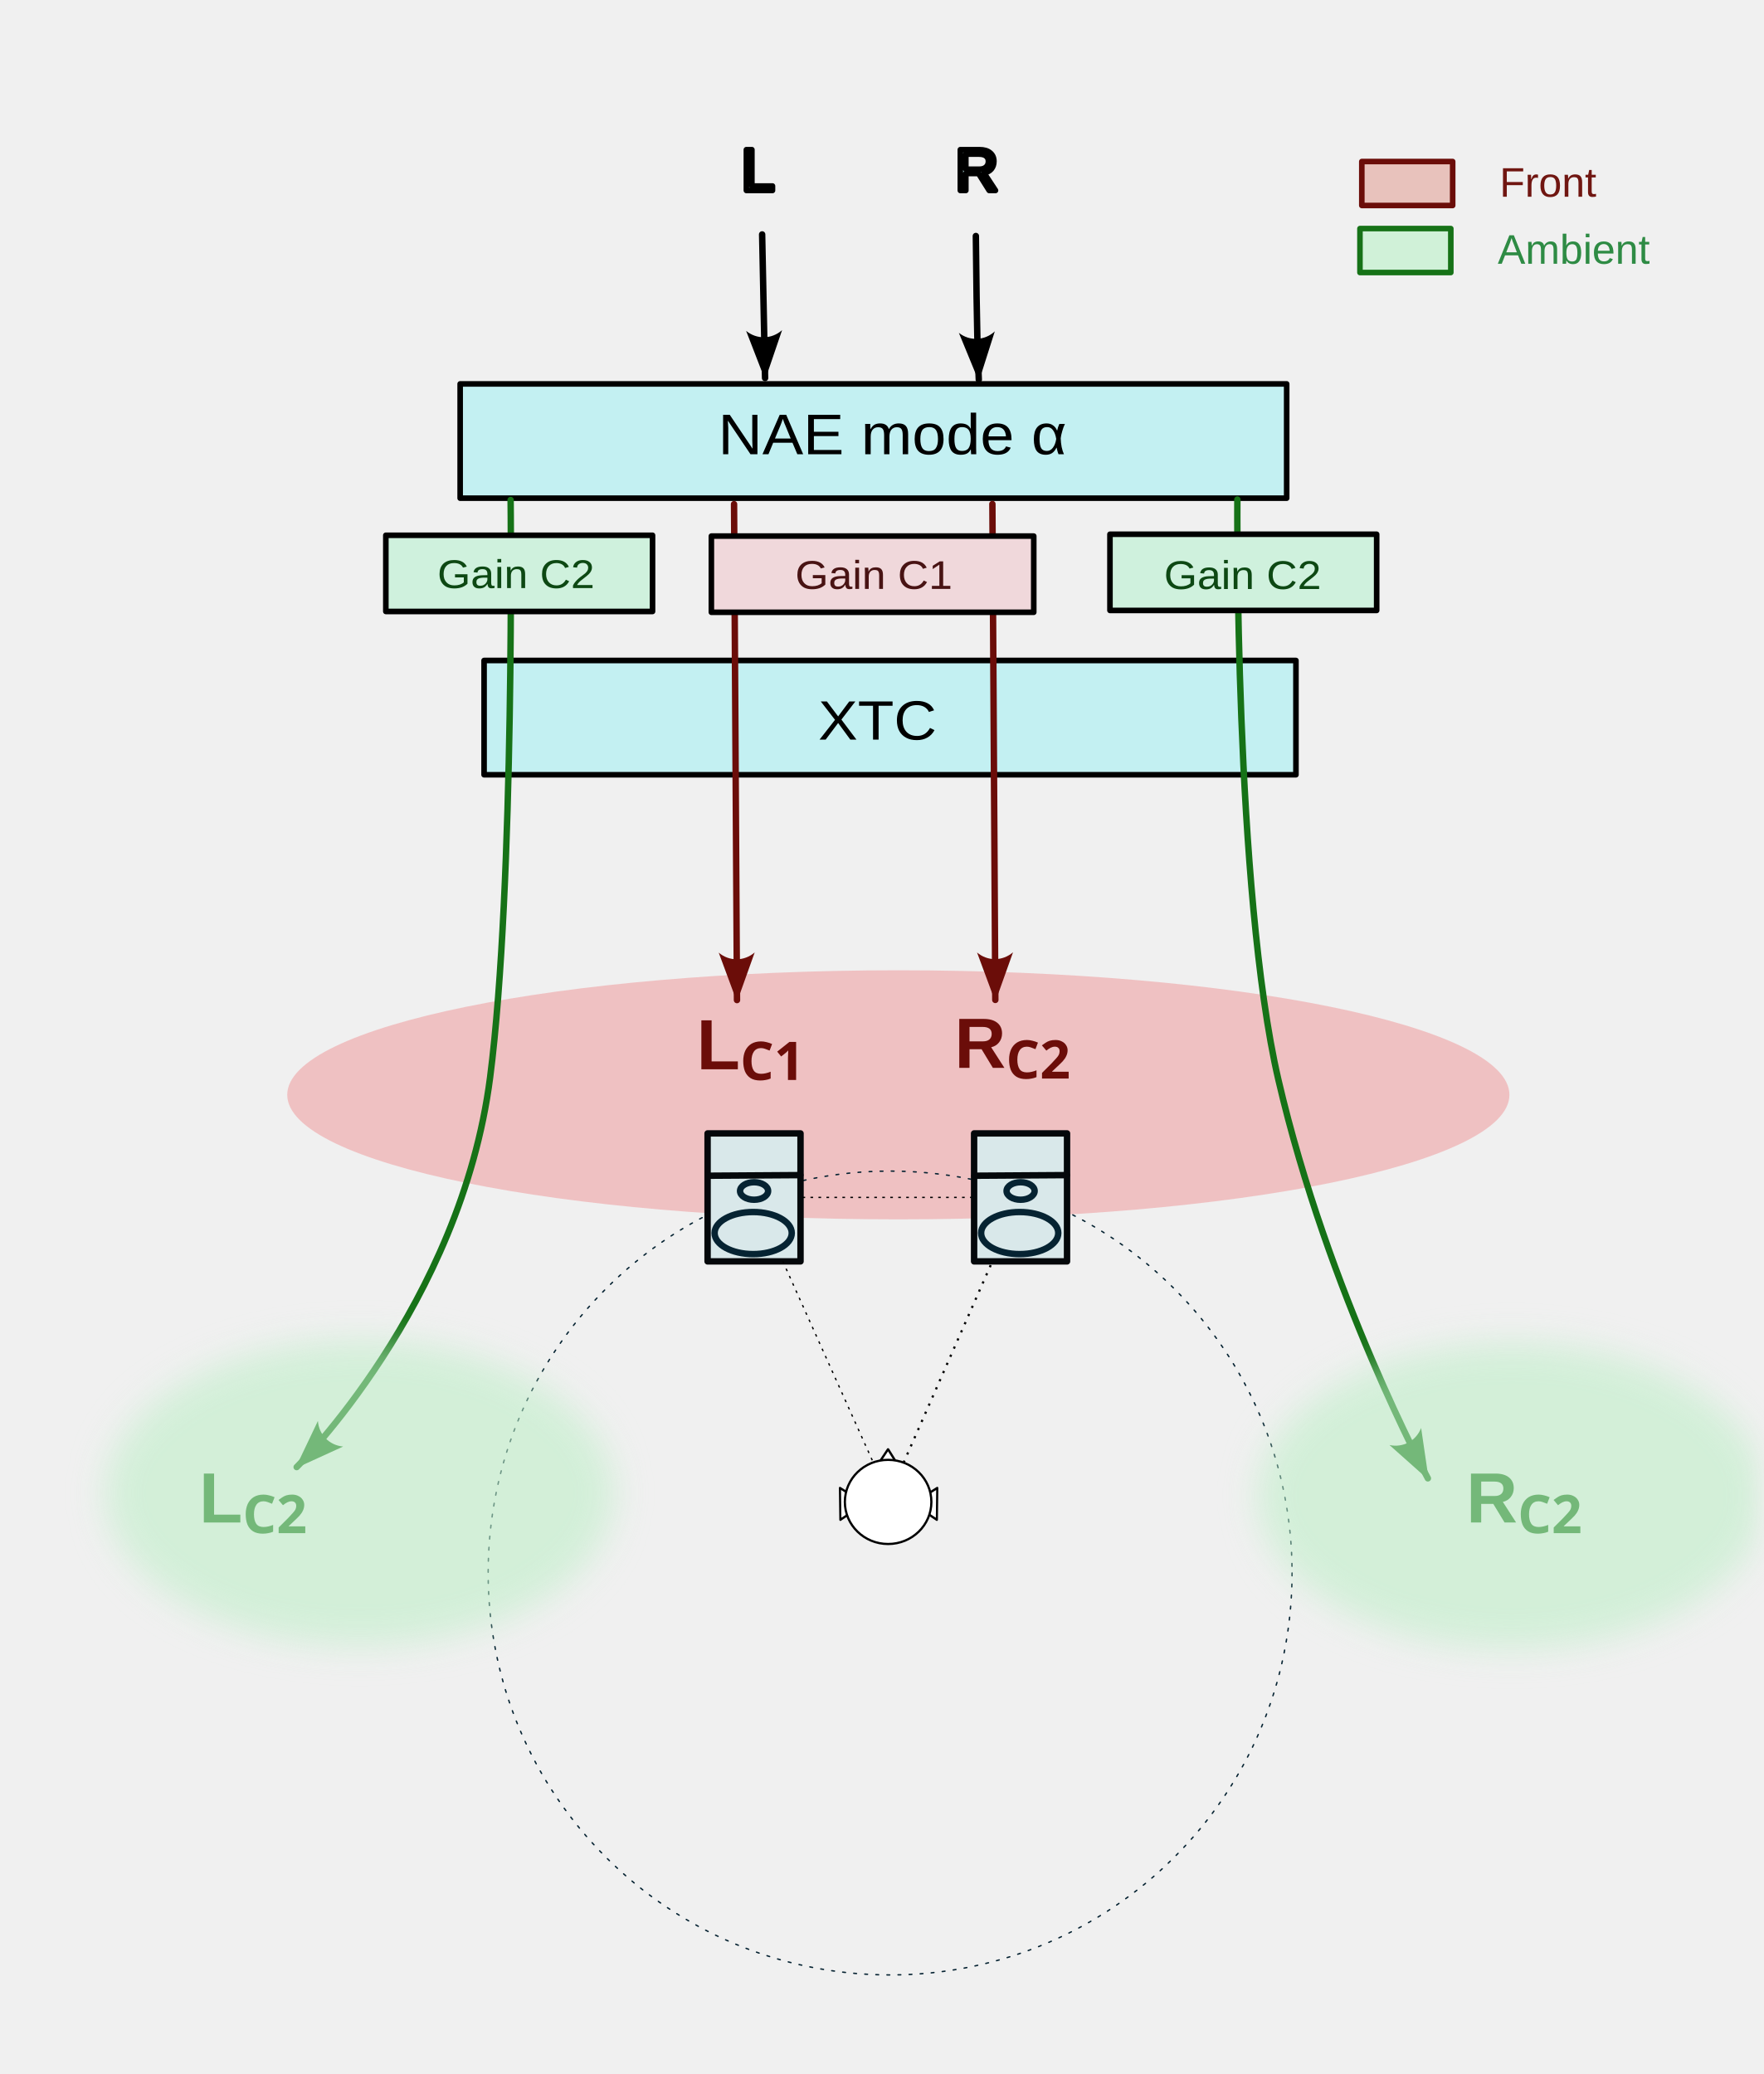
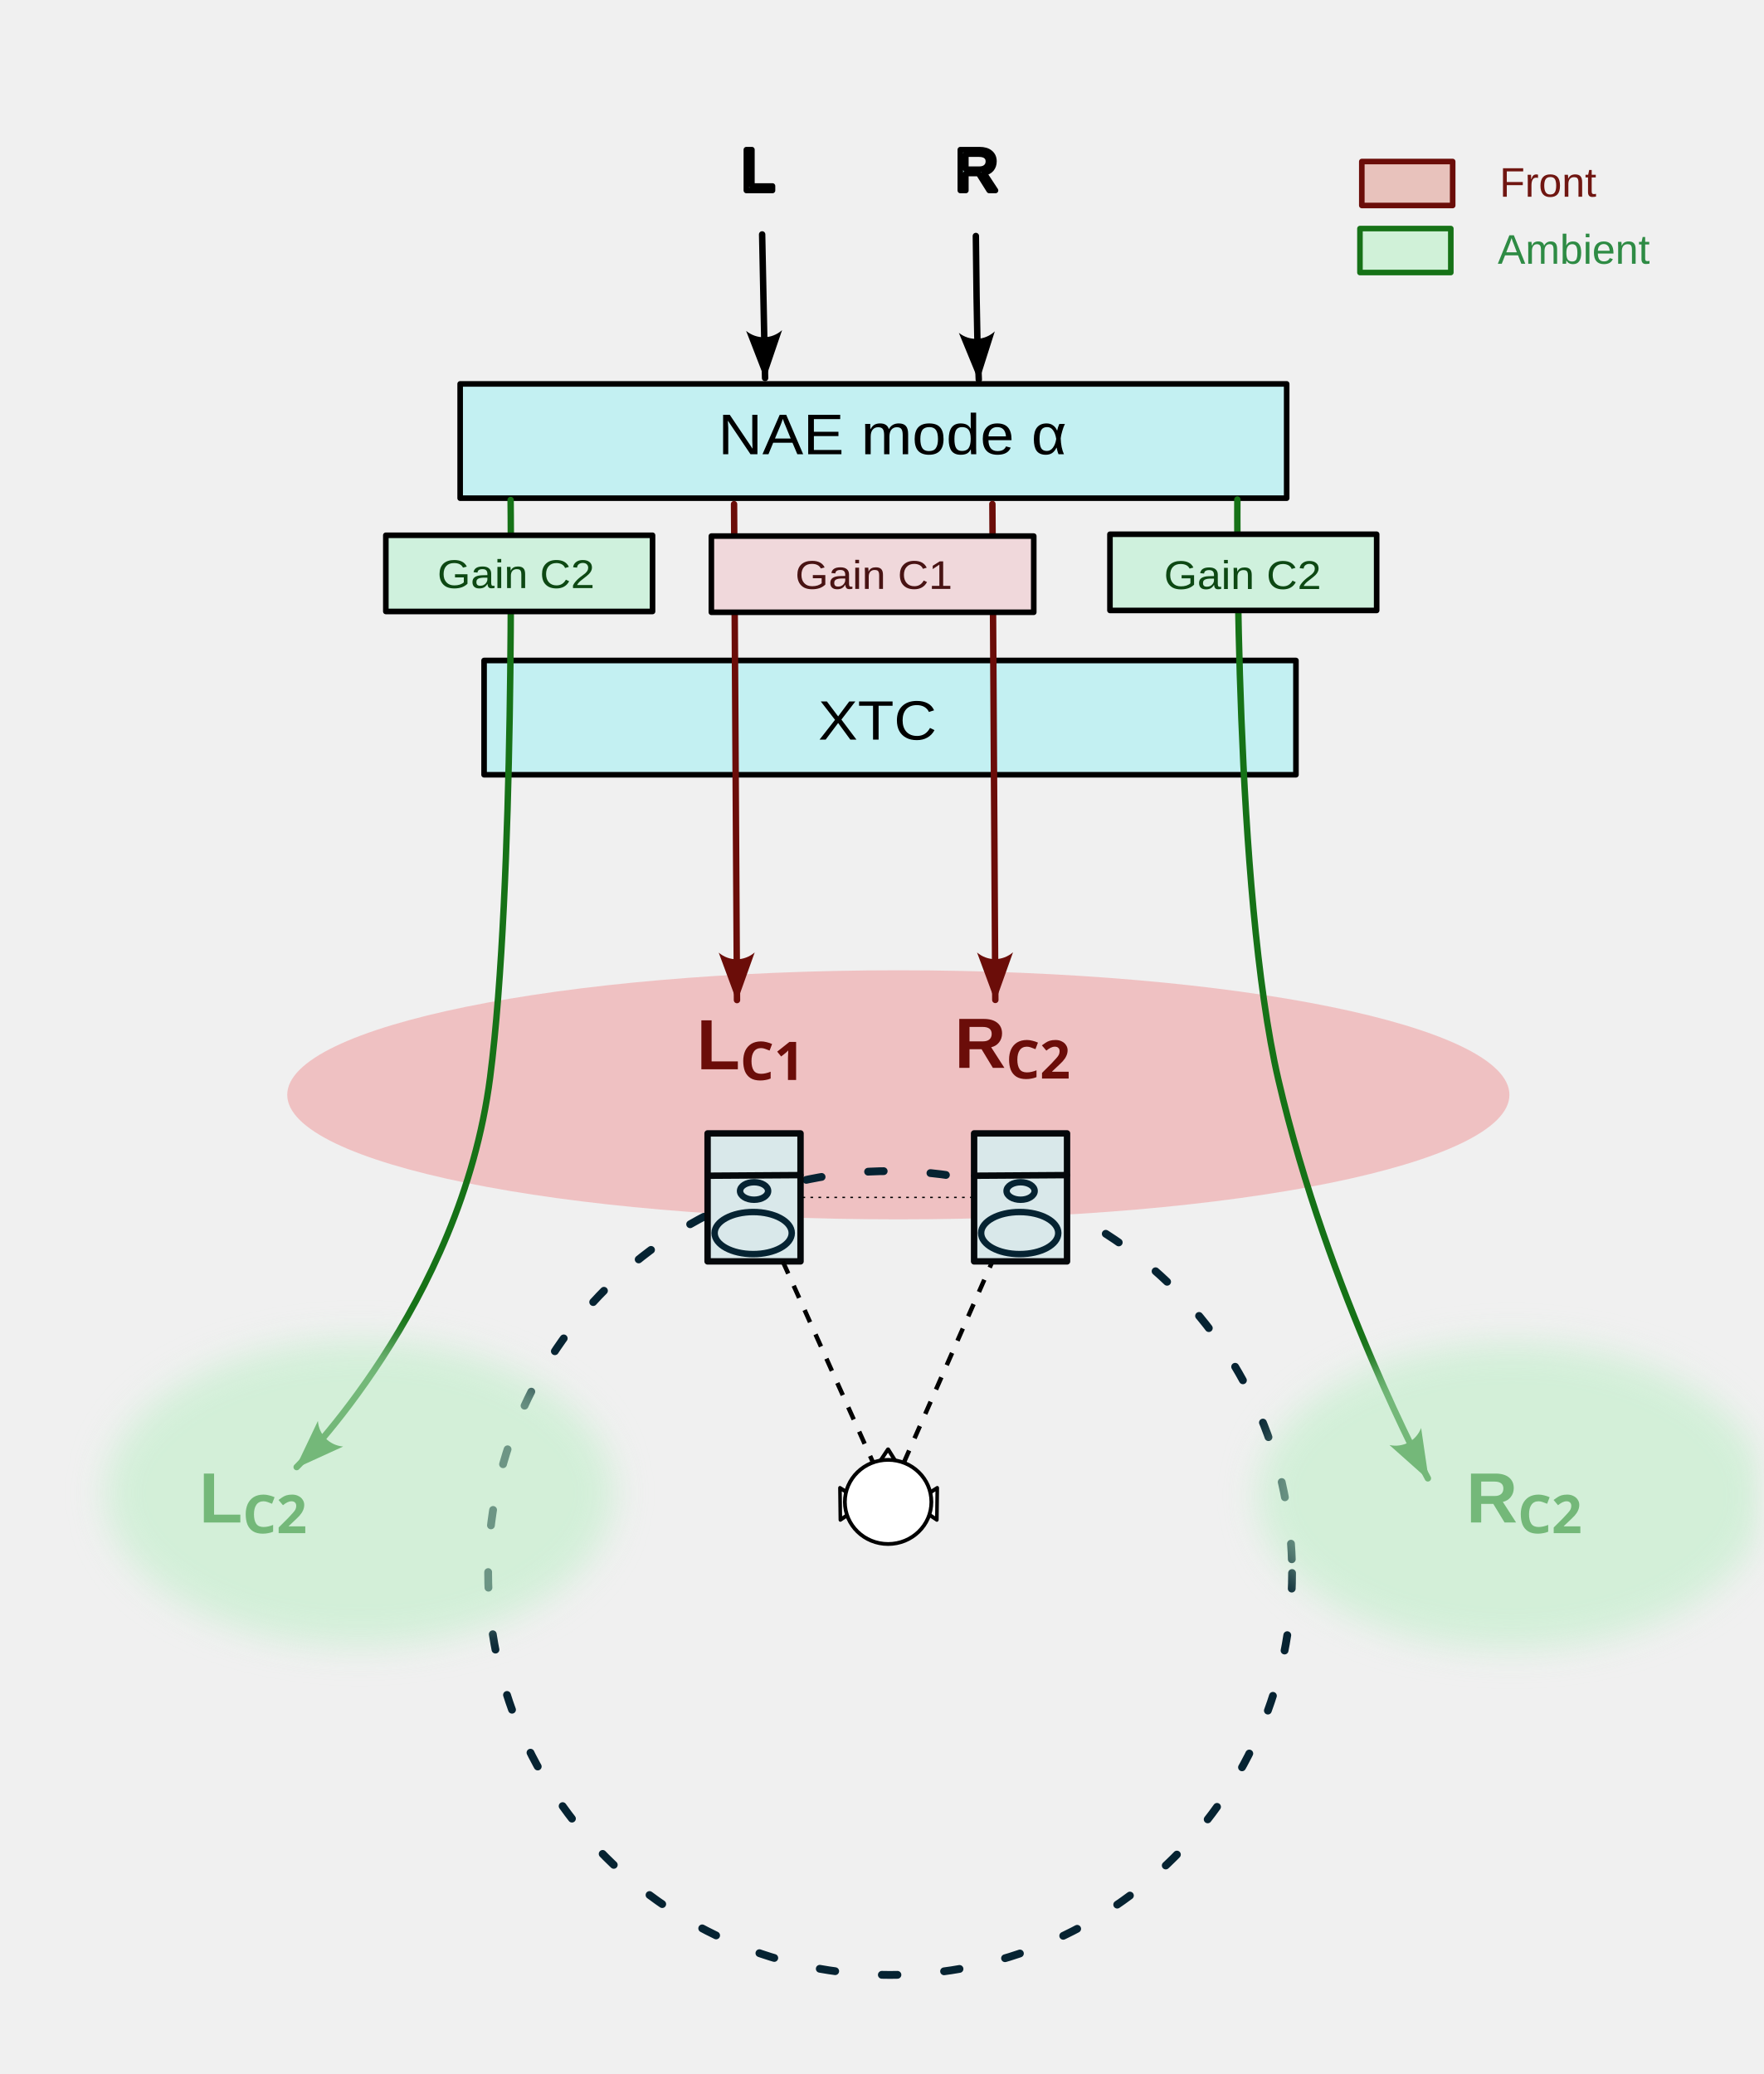
<svg xmlns="http://www.w3.org/2000/svg" width="210mm" height="247mm" viewBox="0 0 210 247" version="1.1" id="svg1">
  <defs id="defs1">
    <marker style="overflow:visible" id="ConcaveTriangle" refX="6" refY="0" orient="auto-start-reverse" markerWidth="1" markerHeight="1" viewBox="0 0 1 1" preserveAspectRatio="xMidYMid">
      <path transform="scale(0.7)" d="M -2,-4 9,0 -2,4 c 2,-2.33 2,-5.66 0,-8 z" style="fill:context-stroke;fill-rule:evenodd;stroke:none" id="path9" />
    </marker>
    <marker style="overflow:visible" id="ConcaveTriangle-2" refX="6" refY="0" orient="auto-start-reverse" markerWidth="1" markerHeight="1" viewBox="0 0 1 1" preserveAspectRatio="xMidYMid">
      <path transform="scale(0.7)" d="M -2,-4 9,0 -2,4 c 2,-2.33 2,-5.66 0,-8 z" style="fill:context-stroke;fill-rule:evenodd;stroke:none" id="path9-7" />
    </marker>
    <marker style="overflow:visible" id="ConcaveTriangle-7" refX="6" refY="0" orient="auto-start-reverse" markerWidth="1" markerHeight="1" viewBox="0 0 1 1" preserveAspectRatio="xMidYMid">
      <path transform="scale(0.7)" d="M -2,-4 9,0 -2,4 c 2,-2.33 2,-5.66 0,-8 z" style="fill:context-stroke;fill-rule:evenodd;stroke:none" id="path9-4" />
    </marker>
    <marker style="overflow:visible" id="ConcaveTriangle-7-1" refX="6" refY="0" orient="auto-start-reverse" markerWidth="1" markerHeight="1" viewBox="0 0 1 1" preserveAspectRatio="xMidYMid">
      <path transform="scale(0.7)" d="M -2,-4 9,0 -2,4 c 2,-2.33 2,-5.66 0,-8 z" style="fill:context-stroke;fill-rule:evenodd;stroke:none" id="path9-4-9" />
    </marker>
    <filter style="color-interpolation-filters:sRGB" id="filter12" x="-0.081" y="-0.135" width="1.161" height="1.269">
      <feGaussianBlur stdDeviation="2.036" id="feGaussianBlur12" />
    </filter>
    <filter style="color-interpolation-filters:sRGB" id="filter12-4" x="-0.081" y="-0.135" width="1.161" height="1.269">
      <feGaussianBlur stdDeviation="2.036" id="feGaussianBlur12-8" />
    </filter>
  </defs>
  <g id="layer1">
    <ellipse style="opacity:0.36;fill:#ef7073;fill-opacity:1;stroke:none;stroke-width:0.765;stroke-linecap:round;stroke-linejoin:round;stroke-dasharray:none;stroke-opacity:1" id="path14" cx="106.969" cy="130.386" rx="72.767" ry="14.833" />
-     <ellipse style="fill:none;stroke:#062332;stroke-width:0.165;stroke-linecap:round;stroke-linejoin:round;stroke-dasharray:0.33, 0.99;stroke-dashoffset:0" id="path1" cx="105.99" cy="187.335" rx="47.863" ry="47.866" />
+     <ellipse style="fill:none;stroke:#062332;stroke-width:0.929;stroke-linecap:round;stroke-linejoin:round;stroke-dasharray:1.858,5.574;stroke-dashoffset:0" id="path1" cx="105.99" cy="187.335" rx="47.863" ry="47.866" />
    <g id="g4" transform="matrix(0.5982915,0,0,0.5983238,53.1442,-4.090133)" style="stroke-width:1.671">
      <g id="g5" style="stroke-width:1.671">
        <rect style="fill:#d9e8ea;fill-opacity:1;stroke:#04080b;stroke-width:1.279;stroke-linecap:round;stroke-linejoin:round;stroke-dasharray:none;stroke-dashoffset:0;stroke-opacity:1" id="rect1" width="18.497" height="25.477" x="52.001" y="232.435" />
        <ellipse style="fill:#d9e8ea;fill-opacity:1;stroke:#062332;stroke-width:1.279;stroke-linecap:round;stroke-linejoin:round;stroke-dasharray:none;stroke-dashoffset:0" id="path2" cx="61.075" cy="252.271" rx="7.678" ry="4.188" />
        <ellipse style="fill:#d9e8ea;fill-opacity:1;stroke:#062332;stroke-width:1.279;stroke-linecap:round;stroke-linejoin:round;stroke-dasharray:none;stroke-dashoffset:0" id="path3" cx="61.255" cy="243.895" rx="2.792" ry="1.745" />
        <path style="fill:#d9e8ea;fill-opacity:1;stroke:#04080b;stroke-width:1.279;stroke-linecap:round;stroke-linejoin:round;stroke-dasharray:none;stroke-dashoffset:0;stroke-opacity:1" d="m 52.071,240.858 c 18.385,-0.123 18.385,-0.123 18.385,-0.123" id="path4" />
      </g>
    </g>
-     <g id="g1" transform="matrix(0.2635548,0,0,0.2634649,65.92538,136.4342)" style="stroke-width:3.795">
-       <path style="fill:#ffffff;stroke:#000000;stroke-width:1.421;stroke-linecap:round;stroke-linejoin:round;stroke-dasharray:none;stroke-opacity:1" id="path2-7" d="m 93.881,124.593 -9.124,-3.108 -9.124,-3.108 7.254,-6.347 7.254,-6.347 1.87,9.456 z" transform="matrix(0.4333733,-0.5687221,0.5096848,0.4835713,36.42598,154.9128)" />
-       <path style="fill:#ffffff;stroke:#000000;stroke-width:1.421;stroke-linecap:round;stroke-linejoin:round;stroke-dasharray:none;stroke-opacity:1" id="path2-8" d="m 93.881,124.593 -9.124,-3.108 -9.124,-3.108 7.254,-6.347 7.254,-6.347 1.87,9.456 z" transform="matrix(-0.4333733,-0.5687221,-0.5096848,0.4835713,266.2533,154.9128)" />
-       <path style="fill:#ffffff;stroke:#000000;stroke-width:1.421;stroke-linecap:round;stroke-linejoin:round;stroke-dasharray:none;stroke-opacity:1" id="path2-8-1" d="m 93.881,124.593 -9.124,-3.108 -9.124,-3.108 7.254,-6.347 7.254,-6.347 1.87,9.456 z" transform="matrix(0.5687221,-0.4333733,-0.4835713,-0.5096848,157.9459,241.4298)" />
-       <ellipse style="fill:#ffffff;stroke:#000000;stroke-width:1.004;stroke-linecap:round;stroke-linejoin:round;stroke-dasharray:none;stroke-opacity:1" id="path1-3" cx="151.118" cy="161.064" rx="19.544" ry="19.021" />
-     </g>
+     <path style="fill:#ffffff;stroke:#000000;stroke-width:2.415;stroke-linecap:round;stroke-linejoin:round;stroke-dasharray:none;stroke-opacity:1" id="path2-7" d="m 93.881,124.593 -9.124,-3.108 -9.124,-3.108 7.254,-6.347 7.254,-6.347 1.87,9.456 z" transform="matrix(0.1142176,-0.1498383,0.1343299,0.1274041,75.52562,177.2482)" />
+     <path style="fill:#ffffff;stroke:#000000;stroke-width:2.415;stroke-linecap:round;stroke-linejoin:round;stroke-dasharray:none;stroke-opacity:1" id="path2-8" d="m 93.881,124.593 -9.124,-3.108 -9.124,-3.108 7.254,-6.347 7.254,-6.347 1.87,9.456 z" transform="matrix(-0.1142176,-0.1498383,-0.1343299,0.1274041,136.0977,177.2482)" />
+     <path style="fill:#ffffff;stroke:#000000;stroke-width:2.415;stroke-linecap:round;stroke-linejoin:round;stroke-dasharray:none;stroke-opacity:1" id="path2-8-1" d="m 93.881,124.593 -9.124,-3.108 -9.124,-3.108 7.254,-6.347 7.254,-6.347 1.87,9.456 z" transform="matrix(0.1498894,-0.1141786,-0.1274475,-0.134284,107.5528,200.0424)" />
+     <ellipse style="fill:#ffffff;stroke:#000000;stroke-width:0.45;stroke-linecap:round;stroke-linejoin:round;stroke-dasharray:none;stroke-opacity:1" id="path1-3" cx="105.753" cy="178.869" rx="5.151" ry="5.011" />
    <path style="fill:none;fill-rule:evenodd;stroke:#000000;stroke-width:0.158px;stroke-linecap:butt;stroke-linejoin:miter;stroke-dasharray:0.317, 0.633;stroke-dashoffset:0;stroke-opacity:1" d="m 121.524,142.603 -26.202,-1e-5" id="path8" />
    <rect style="fill:#c3f0f2;fill-opacity:1;stroke:#000000;stroke-width:0.665;stroke-linecap:round;stroke-linejoin:round;stroke-opacity:1" id="rect2" width="98.418" height="13.611" x="54.793" y="45.719" />
    <text xml:space="preserve" style="font-style:normal;font-variant:normal;font-weight:normal;font-stretch:normal;font-size:7.056px;font-family:Arial;-inkscape-font-specification:'Arial, Normal';font-variant-ligatures:normal;font-variant-caps:normal;font-variant-numeric:normal;font-variant-east-asian:normal;writing-mode:lr-tb;direction:ltr;fill:#000000;fill-opacity:1;stroke:none;stroke-width:0.665;stroke-linecap:round;stroke-linejoin:round;stroke-opacity:1" x="82.713" y="55.926" id="text2" transform="scale(1.033755,0.967347)">
      <tspan id="tspan2" x="82.713" y="55.926" style="stroke-width:0.665;-inkscape-font-specification:'Arial, Normal';font-family:Arial;font-weight:normal;font-style:normal;font-stretch:normal;font-variant:normal;font-size:7.056px;font-variant-ligatures:normal;font-variant-caps:normal;font-variant-numeric:normal;font-variant-east-asian:normal">NAE mode α</tspan>
    </text>
    <rect style="fill:#c3f0f2;fill-opacity:1;stroke:#000000;stroke-width:0.665;stroke-linecap:round;stroke-linejoin:round;stroke-opacity:1" id="rect2-1" width="96.673" height="13.611" x="57.642" y="78.658" />
    <text xml:space="preserve" style="font-style:normal;font-variant:normal;font-weight:normal;font-stretch:normal;font-size:6.825px;font-family:Arial;-inkscape-font-specification:'Arial, Normal';font-variant-ligatures:normal;font-variant-caps:normal;font-variant-numeric:normal;font-variant-east-asian:normal;writing-mode:lr-tb;direction:ltr;fill:#000000;fill-opacity:1;stroke:none;stroke-width:0.665;stroke-linecap:round;stroke-linejoin:round;stroke-opacity:1" x="94.247" y="91.059" id="text2-6" transform="scale(1.033755,0.967347)">
      <tspan id="tspan2-8" x="94.247" y="91.059" style="stroke-width:0.665;-inkscape-font-specification:'Arial, Normal';font-family:Arial;font-weight:normal;font-style:normal;font-stretch:normal;font-variant:normal;font-size:6.825px;font-variant-ligatures:normal;font-variant-caps:normal;font-variant-numeric:normal;font-variant-east-asian:normal">XTC</tspan>
    </text>
    <text xml:space="preserve" style="font-style:normal;font-variant:normal;font-weight:normal;font-stretch:normal;font-size:7.056px;font-family:Arial;-inkscape-font-specification:'Arial, Normal';font-variant-ligatures:normal;font-variant-caps:normal;font-variant-numeric:normal;font-variant-east-asian:normal;writing-mode:lr-tb;direction:ltr;fill:#c3f0f2;fill-opacity:1;stroke:#000000;stroke-width:0.665;stroke-linecap:round;stroke-linejoin:round;stroke-opacity:1" x="88.297" y="22.685" id="text3">
      <tspan id="tspan3" style="stroke-width:0.665;-inkscape-font-specification:'Arial, Normal';font-family:Arial;font-weight:normal;font-style:normal;font-stretch:normal;font-variant:normal;font-size:7.056px;font-variant-ligatures:normal;font-variant-caps:normal;font-variant-numeric:normal;font-variant-east-asian:normal" x="88.297" y="22.685">L</tspan>
    </text>
    <text xml:space="preserve" style="font-style:normal;font-variant:normal;font-weight:normal;font-stretch:normal;font-size:7.056px;font-family:Arial;-inkscape-font-specification:'Arial, Normal';font-variant-ligatures:normal;font-variant-caps:normal;font-variant-numeric:normal;font-variant-east-asian:normal;writing-mode:lr-tb;direction:ltr;fill:#c3f0f2;fill-opacity:1;stroke:#000000;stroke-width:0.665;stroke-linecap:round;stroke-linejoin:round;stroke-opacity:1" x="113.774" y="22.685" id="text4">
      <tspan id="tspan4" style="stroke-width:0.665;-inkscape-font-specification:'Arial, Normal';font-family:Arial;font-weight:normal;font-style:normal;font-stretch:normal;font-variant:normal;font-size:7.056px;font-variant-ligatures:normal;font-variant-caps:normal;font-variant-numeric:normal;font-variant-east-asian:normal" x="113.774" y="22.685">R</tspan>
    </text>
    <path style="fill:#c3f0f2;fill-opacity:1;stroke:#000000;stroke-width:0.765;stroke-linecap:round;stroke-linejoin:round;stroke-dasharray:none;stroke-opacity:1;marker-end:url(#ConcaveTriangle)" d="m 90.752,27.92 c 0.349,17.101 0.349,17.101 0.349,17.101" id="path5" />
    <path style="fill:#c3f0f2;fill-opacity:1;stroke:#000000;stroke-width:0.765;stroke-linecap:round;stroke-linejoin:round;stroke-dasharray:none;stroke-opacity:1;marker-end:url(#ConcaveTriangle-2)" d="m 116.201,28.107 c 0.116,11.851 0.233,14.298 0.349,17.101" id="path5-4" />
    <text xml:space="preserve" style="font-style:normal;font-variant:normal;font-weight:bold;font-stretch:normal;font-size:8.467px;font-family:Arial;-inkscape-font-specification:'Arial, Bold';font-variant-ligatures:normal;font-variant-caps:normal;font-variant-numeric:normal;font-variant-east-asian:normal;writing-mode:lr-tb;direction:ltr;fill:#167217;fill-opacity:1;stroke:none;stroke-width:0.765;stroke-linecap:round;stroke-linejoin:round;stroke-dasharray:none;stroke-opacity:1" x="23.709" y="181.32" id="text9">
      <tspan id="tspan9" style="font-style:normal;font-variant:normal;font-weight:bold;font-stretch:normal;font-size:8.467px;font-family:Arial;-inkscape-font-specification:'Arial, Bold';font-variant-ligatures:normal;font-variant-caps:normal;font-variant-numeric:normal;font-variant-east-asian:normal;fill:#167217;fill-opacity:1;stroke:none;stroke-width:0.765" x="23.709" y="181.32">L<tspan style="font-style:normal;font-variant:normal;font-weight:bold;font-stretch:normal;font-size:6.35px;font-family:Sans;-inkscape-font-specification:'Sans, Bold';font-variant-ligatures:normal;font-variant-caps:normal;font-variant-numeric:normal;font-variant-east-asian:normal;baseline-shift:sub;fill:#167217;fill-opacity:1" id="tspan11">C2</tspan>
      </tspan>
    </text>
    <text xml:space="preserve" style="font-style:normal;font-variant:normal;font-weight:bold;font-stretch:normal;font-size:8.467px;font-family:Arial;-inkscape-font-specification:'Arial, Bold';font-variant-ligatures:normal;font-variant-caps:normal;font-variant-numeric:normal;font-variant-east-asian:normal;writing-mode:lr-tb;direction:ltr;fill:#167217;fill-opacity:1;stroke:none;stroke-width:0.765;stroke-linecap:round;stroke-linejoin:round;stroke-dasharray:none;stroke-opacity:1" x="174.595" y="181.32" id="text9-8">
      <tspan id="tspan9-9" style="font-style:normal;font-variant:normal;font-weight:bold;font-stretch:normal;font-size:8.467px;font-family:Arial;-inkscape-font-specification:'Arial, Bold';font-variant-ligatures:normal;font-variant-caps:normal;font-variant-numeric:normal;font-variant-east-asian:normal;fill:#167217;fill-opacity:1;stroke:none;stroke-width:0.765" x="174.595" y="181.32">R<tspan style="font-style:normal;font-variant:normal;font-weight:bold;font-stretch:normal;font-size:6.35px;font-family:Sans;-inkscape-font-specification:'Sans, Bold';font-variant-ligatures:normal;font-variant-caps:normal;font-variant-numeric:normal;font-variant-east-asian:normal;baseline-shift:sub;fill:#167217;fill-opacity:1" id="tspan12">C2</tspan>
      </tspan>
    </text>
    <text xml:space="preserve" style="font-style:normal;font-variant:normal;font-weight:bold;font-stretch:normal;font-size:8.467px;font-family:Arial;-inkscape-font-specification:'Arial, Bold';font-variant-ligatures:normal;font-variant-caps:normal;font-variant-numeric:normal;font-variant-east-asian:normal;writing-mode:lr-tb;direction:ltr;fill:#6b0d09;fill-opacity:1;stroke:none;stroke-width:1.365;stroke-linecap:round;stroke-linejoin:round;stroke-dasharray:none;stroke-opacity:1" x="82.952" y="127.346" id="text9-4">
      <tspan id="tspan9-3" style="font-style:normal;font-variant:normal;font-weight:bold;font-stretch:normal;font-size:8.467px;font-family:Arial;-inkscape-font-specification:'Arial, Bold';font-variant-ligatures:normal;font-variant-caps:normal;font-variant-numeric:normal;font-variant-east-asian:normal;fill:#6b0d09;fill-opacity:1;stroke:none;stroke-width:1.365;stroke-dasharray:none" x="82.952" y="127.346">L<tspan style="font-style:normal;font-variant:normal;font-weight:bold;font-stretch:normal;font-size:6.35px;font-family:Sans;-inkscape-font-specification:'Sans, Bold';font-variant-ligatures:normal;font-variant-caps:normal;font-variant-numeric:normal;font-variant-east-asian:normal;baseline-shift:sub;fill:#6b0d09;fill-opacity:1;stroke-width:1.365;stroke-dasharray:none" id="tspan13">C1</tspan>
      </tspan>
    </text>
    <text xml:space="preserve" style="font-style:normal;font-variant:normal;font-weight:bold;font-stretch:normal;font-size:8.467px;font-family:Arial;-inkscape-font-specification:'Arial, Bold';font-variant-ligatures:normal;font-variant-caps:normal;font-variant-numeric:normal;font-variant-east-asian:normal;writing-mode:lr-tb;direction:ltr;fill:#6b0d09;fill-opacity:1;stroke:none;stroke-width:1.365;stroke-linecap:round;stroke-linejoin:round;stroke-dasharray:none;stroke-opacity:1" x="113.666" y="127.177" id="text9-41">
      <tspan id="tspan9-1" style="font-style:normal;font-variant:normal;font-weight:bold;font-stretch:normal;font-size:8.467px;font-family:Arial;-inkscape-font-specification:'Arial, Bold';font-variant-ligatures:normal;font-variant-caps:normal;font-variant-numeric:normal;font-variant-east-asian:normal;fill:#6b0d09;fill-opacity:1;stroke:none;stroke-width:1.365;stroke-dasharray:none" x="113.666" y="127.177">R<tspan style="font-style:normal;font-variant:normal;font-weight:bold;font-stretch:normal;font-size:6.35px;font-family:Sans;-inkscape-font-specification:'Sans, Bold';font-variant-ligatures:normal;font-variant-caps:normal;font-variant-numeric:normal;font-variant-east-asian:normal;baseline-shift:sub;fill:#6b0d09;fill-opacity:1;stroke-width:1.365;stroke-dasharray:none" id="tspan14">C2</tspan>
      </tspan>
    </text>
    <path style="fill:none;fill-opacity:1;stroke:#167217;stroke-width:0.765;stroke-linecap:round;stroke-linejoin:round;stroke-dasharray:none;stroke-opacity:1;marker-end:url(#ConcaveTriangle)" d="m 147.339,59.493 c 0,0 -0.346,46.611 4.886,69.102 5.918,25.441 17.799,47.464 17.799,47.464" id="path10" />
    <path style="fill:none;fill-opacity:1;stroke:#167217;stroke-width:0.765;stroke-linecap:round;stroke-linejoin:round;stroke-dasharray:none;stroke-opacity:1;marker-end:url(#ConcaveTriangle-7)" d="m 60.803,59.549 c 0,0 0.51,45.851 -2.443,68.753 -3.505,27.186 -23.034,46.417 -23.034,46.417" id="path10-7" />
    <path style="fill:none;fill-opacity:1;stroke:#6b0d09;stroke-width:0.765;stroke-linecap:round;stroke-linejoin:round;stroke-dasharray:none;stroke-opacity:1;marker-end:url(#ConcaveTriangle-7)" d="m 87.408,60.04 0.349,59.061" id="path11" />
    <path style="fill:none;fill-opacity:1;stroke:#6b0d09;stroke-width:0.765;stroke-linecap:round;stroke-linejoin:round;stroke-dasharray:none;stroke-opacity:1;marker-end:url(#ConcaveTriangle-7-1)" d="m 118.169,60.023 0.349,59.06" id="path11-5" />
    <rect style="fill:#cff1dd;fill-opacity:1;stroke:#000000;stroke-width:0.665;stroke-linecap:round;stroke-linejoin:round;stroke-opacity:1" id="rect2-0" width="31.759" height="9.074" x="45.943" y="63.748" />
    <rect style="fill:#cff1dd;fill-opacity:1;stroke:#000000;stroke-width:0.665;stroke-linecap:round;stroke-linejoin:round;stroke-opacity:1" id="rect2-0-9" width="31.759" height="9.074" x="132.168" y="63.625" />
    <text xml:space="preserve" style="font-style:normal;font-variant:normal;font-weight:normal;font-stretch:normal;font-size:4.939px;font-family:Arial;-inkscape-font-specification:'Arial, Normal';font-variant-ligatures:normal;font-variant-caps:normal;font-variant-numeric:normal;font-variant-east-asian:normal;writing-mode:lr-tb;direction:ltr;fill:#0d4813;fill-opacity:1;stroke:none;stroke-width:0.665;stroke-linecap:round;stroke-linejoin:round;stroke-opacity:1" x="50.379" y="72.399" id="text2-2" transform="scale(1.033755,0.967347)">
      <tspan id="tspan2-4" x="50.379" y="72.399" style="font-style:normal;font-variant:normal;font-weight:normal;font-stretch:normal;font-size:4.939px;font-family:Arial;-inkscape-font-specification:'Arial, Normal';font-variant-ligatures:normal;font-variant-caps:normal;font-variant-numeric:normal;font-variant-east-asian:normal;fill:#0d4813;fill-opacity:1;stroke-width:0.665">Gain C2</tspan>
    </text>
    <rect style="fill:#f0d8db;fill-opacity:1;stroke:#000000;stroke-width:0.665;stroke-linecap:round;stroke-linejoin:round;stroke-opacity:1" id="rect2-0-6" width="38.39" height="9.074" x="84.705" y="63.844" />
    <text xml:space="preserve" style="font-style:normal;font-variant:normal;font-weight:normal;font-stretch:normal;font-size:4.939px;font-family:Arial;-inkscape-font-specification:'Arial, Normal';font-variant-ligatures:normal;font-variant-caps:normal;font-variant-numeric:normal;font-variant-east-asian:normal;writing-mode:lr-tb;direction:ltr;fill:#481313;fill-opacity:1;stroke:none;stroke-width:0.665;stroke-linecap:round;stroke-linejoin:round;stroke-opacity:1" x="91.599" y="72.498" id="text2-2-0" transform="scale(1.033755,0.967347)">
      <tspan id="tspan2-4-6" x="91.599" y="72.498" style="font-style:normal;font-variant:normal;font-weight:normal;font-stretch:normal;font-size:4.939px;font-family:Arial;-inkscape-font-specification:'Arial, Normal';font-variant-ligatures:normal;font-variant-caps:normal;font-variant-numeric:normal;font-variant-east-asian:normal;fill:#481313;fill-opacity:1;stroke-width:0.665">Gain C1</tspan>
    </text>
    <text xml:space="preserve" style="font-style:normal;font-variant:normal;font-weight:normal;font-stretch:normal;font-size:4.939px;font-family:Arial;-inkscape-font-specification:'Arial, Normal';font-variant-ligatures:normal;font-variant-caps:normal;font-variant-numeric:normal;font-variant-east-asian:normal;writing-mode:lr-tb;direction:ltr;fill:#0d4813;fill-opacity:1;stroke:none;stroke-width:0.665;stroke-linecap:round;stroke-linejoin:round;stroke-opacity:1" x="134.074" y="72.513" id="text2-2-3" transform="scale(1.033755,0.967347)">
      <tspan id="tspan2-4-8" x="134.074" y="72.513" style="font-style:normal;font-variant:normal;font-weight:normal;font-stretch:normal;font-size:4.939px;font-family:Arial;-inkscape-font-specification:'Arial, Normal';font-variant-ligatures:normal;font-variant-caps:normal;font-variant-numeric:normal;font-variant-east-asian:normal;fill:#0d4813;fill-opacity:1;stroke-width:0.665">Gain C2</tspan>
    </text>
    <rect style="opacity:1;fill:#aaf2bb;fill-opacity:0.459;stroke:#167217;stroke-width:0.665;stroke-linecap:round;stroke-linejoin:round;stroke-dasharray:none;stroke-opacity:1" id="rect15" width="10.819" height="5.235" x="161.937" y="27.222" />
    <text xml:space="preserve" style="font-style:normal;font-variant:normal;font-weight:normal;font-stretch:normal;font-size:4.939px;font-family:Arial;-inkscape-font-specification:'Arial, Normal';font-variant-ligatures:normal;font-variant-caps:normal;font-variant-numeric:normal;font-variant-east-asian:normal;writing-mode:lr-tb;direction:ltr;opacity:0.978;fill:#2a8940;fill-opacity:0.998;stroke:none;stroke-width:0.665;stroke-linecap:round;stroke-linejoin:round;stroke-dasharray:none;stroke-opacity:1" x="178.34" y="31.41" id="text15">
      <tspan id="tspan15" style="fill:#2a8940;fill-opacity:0.998;stroke:none;stroke-width:0.665;-inkscape-font-specification:'Arial, Normal';font-family:Arial;font-weight:normal;font-style:normal;font-stretch:normal;font-variant:normal;font-size:4.939px;font-variant-ligatures:normal;font-variant-caps:normal;font-variant-numeric:normal;font-variant-east-asian:normal" x="178.34" y="31.41">Ambient</tspan>
    </text>
    <rect style="fill:#df8e82;fill-opacity:0.471;stroke:#6b0d09;stroke-width:0.665;stroke-linecap:round;stroke-linejoin:round;stroke-dasharray:none;stroke-opacity:1" id="rect15-9" width="10.819" height="5.235" x="162.158" y="19.237" />
    <text xml:space="preserve" style="font-style:normal;font-variant:normal;font-weight:normal;font-stretch:normal;font-size:4.939px;font-family:Arial;-inkscape-font-specification:'Arial, Normal';font-variant-ligatures:normal;font-variant-caps:normal;font-variant-numeric:normal;font-variant-east-asian:normal;writing-mode:lr-tb;direction:ltr;opacity:0.978;fill:#6b0f0a;fill-opacity:0.988;stroke:none;stroke-width:0.665;stroke-linecap:round;stroke-linejoin:round;stroke-dasharray:none;stroke-opacity:1" x="178.561" y="23.425" id="text15-6">
      <tspan id="tspan15-3" style="fill:#6b0f0a;fill-opacity:0.988;stroke:none;stroke-width:0.665;-inkscape-font-specification:'Arial, Normal';font-family:Arial;font-weight:normal;font-style:normal;font-stretch:normal;font-variant:normal;font-size:4.939px;font-variant-ligatures:normal;font-variant-caps:normal;font-variant-numeric:normal;font-variant-east-asian:normal" x="178.561" y="23.425">Front</tspan>
    </text>
-     <path style="fill:none;fill-rule:evenodd;stroke:#000000;stroke-width:0.158px;stroke-linecap:butt;stroke-linejoin:miter;stroke-dasharray:0.317, 0.633;stroke-dashoffset:0;stroke-opacity:1" d="m 93.216,150.225 10.763,23.94" id="path6" />
-     <path style="fill:none;fill-rule:evenodd;stroke:#000000;stroke-width:0.265;stroke-linecap:butt;stroke-linejoin:miter;stroke-dasharray:0.265, 0.795;stroke-dashoffset:0;stroke-opacity:1" d="M 107.597,174.19 121.524,142.603" id="path7" />
+     <path style="fill:none;fill-rule:evenodd;stroke:#000000;stroke-width:0.529;stroke-linecap:butt;stroke-linejoin:miter;stroke-dasharray:1.587, 1.587;stroke-dashoffset:0;stroke-opacity:1" d="m 93.21,150.225 10.747,23.948" id="path6" />
+     <path style="fill:none;fill-rule:evenodd;stroke:#000000;stroke-width:0.529;stroke-linecap:butt;stroke-linejoin:miter;stroke-dasharray:1.587, 1.587;stroke-dashoffset:0;stroke-opacity:1" d="m 107.619,174.198 13.905,-31.595" id="path7" />
    <g id="g6" transform="matrix(0.5982915,0,0,0.5983238,42.51361,106.5495)" style="stroke-width:1.671">
      <g id="g4-6" transform="translate(70.81105,-184.9159)" style="stroke-width:1.671">
        <rect style="fill:#d9e8ea;fill-opacity:1;stroke:#04080b;stroke-width:1.279;stroke-linecap:round;stroke-linejoin:round;stroke-dasharray:none;stroke-dashoffset:0;stroke-opacity:1" id="rect1-3" width="18.497" height="25.477" x="52.001" y="232.435" />
        <ellipse style="fill:#d9e8ea;fill-opacity:1;stroke:#062332;stroke-width:1.279;stroke-linecap:round;stroke-linejoin:round;stroke-dasharray:none;stroke-dashoffset:0" id="path2-6" cx="61.075" cy="252.271" rx="7.678" ry="4.188" />
        <ellipse style="fill:#d9e8ea;fill-opacity:1;stroke:#062332;stroke-width:1.279;stroke-linecap:round;stroke-linejoin:round;stroke-dasharray:none;stroke-dashoffset:0" id="path3-1" cx="61.255" cy="243.895" rx="2.792" ry="1.745" />
        <path style="fill:#d9e8ea;fill-opacity:1;stroke:#04080b;stroke-width:1.279;stroke-linecap:round;stroke-linejoin:round;stroke-dasharray:none;stroke-dashoffset:0;stroke-opacity:1" d="m 52.071,240.858 c 18.385,-0.123 18.385,-0.123 18.385,-0.123" id="path4-5" />
      </g>
    </g>
    <ellipse style="opacity:0.568;fill:#bceec6;fill-opacity:0.988;stroke:none;stroke-width:0.265;stroke-linecap:round;stroke-linejoin:round;stroke-dasharray:0.265, 0.795;stroke-dashoffset:0;filter:url(#filter12)" id="path12" cx="42.84" cy="177.816" rx="30.276" ry="18.148" />
    <ellipse style="opacity:0.568;fill:#bceec6;fill-opacity:0.988;stroke:none;stroke-width:0.265;stroke-linecap:round;stroke-linejoin:round;stroke-dasharray:0.265, 0.795;stroke-dashoffset:0;filter:url(#filter12-4)" id="path12-4" cx="180.016" cy="178.149" rx="30.276" ry="18.148" />
  </g>
</svg>
